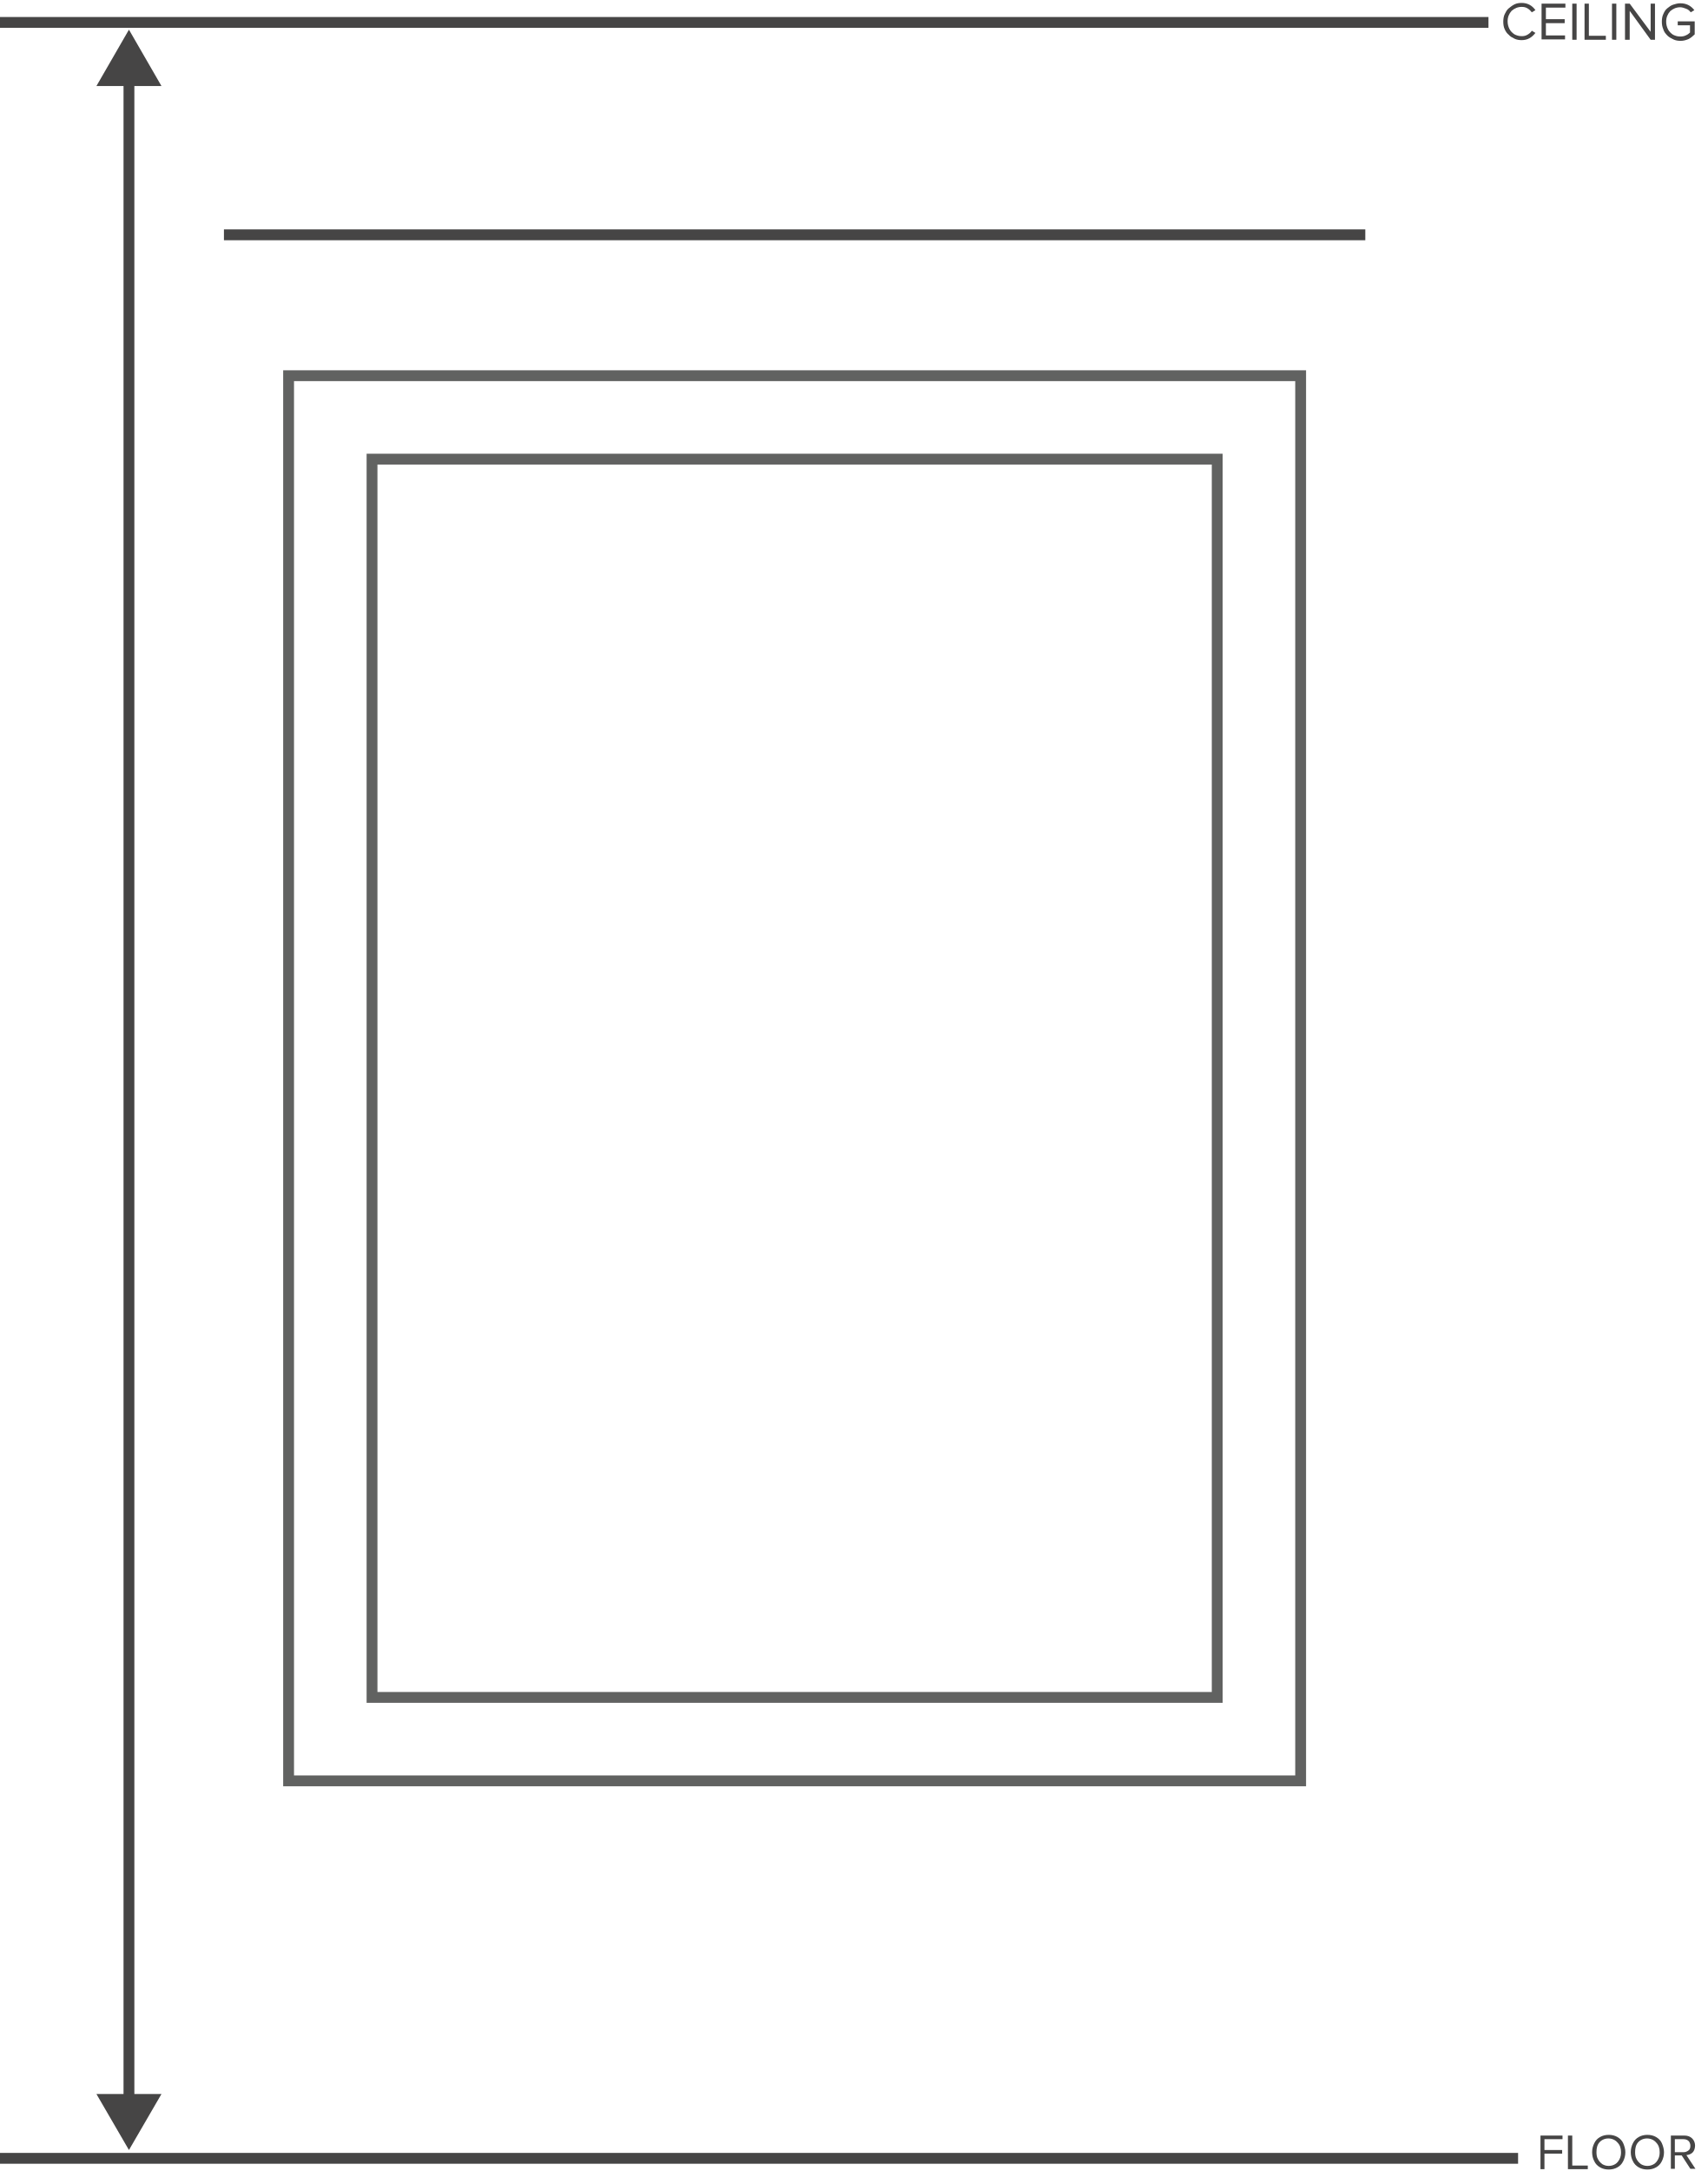
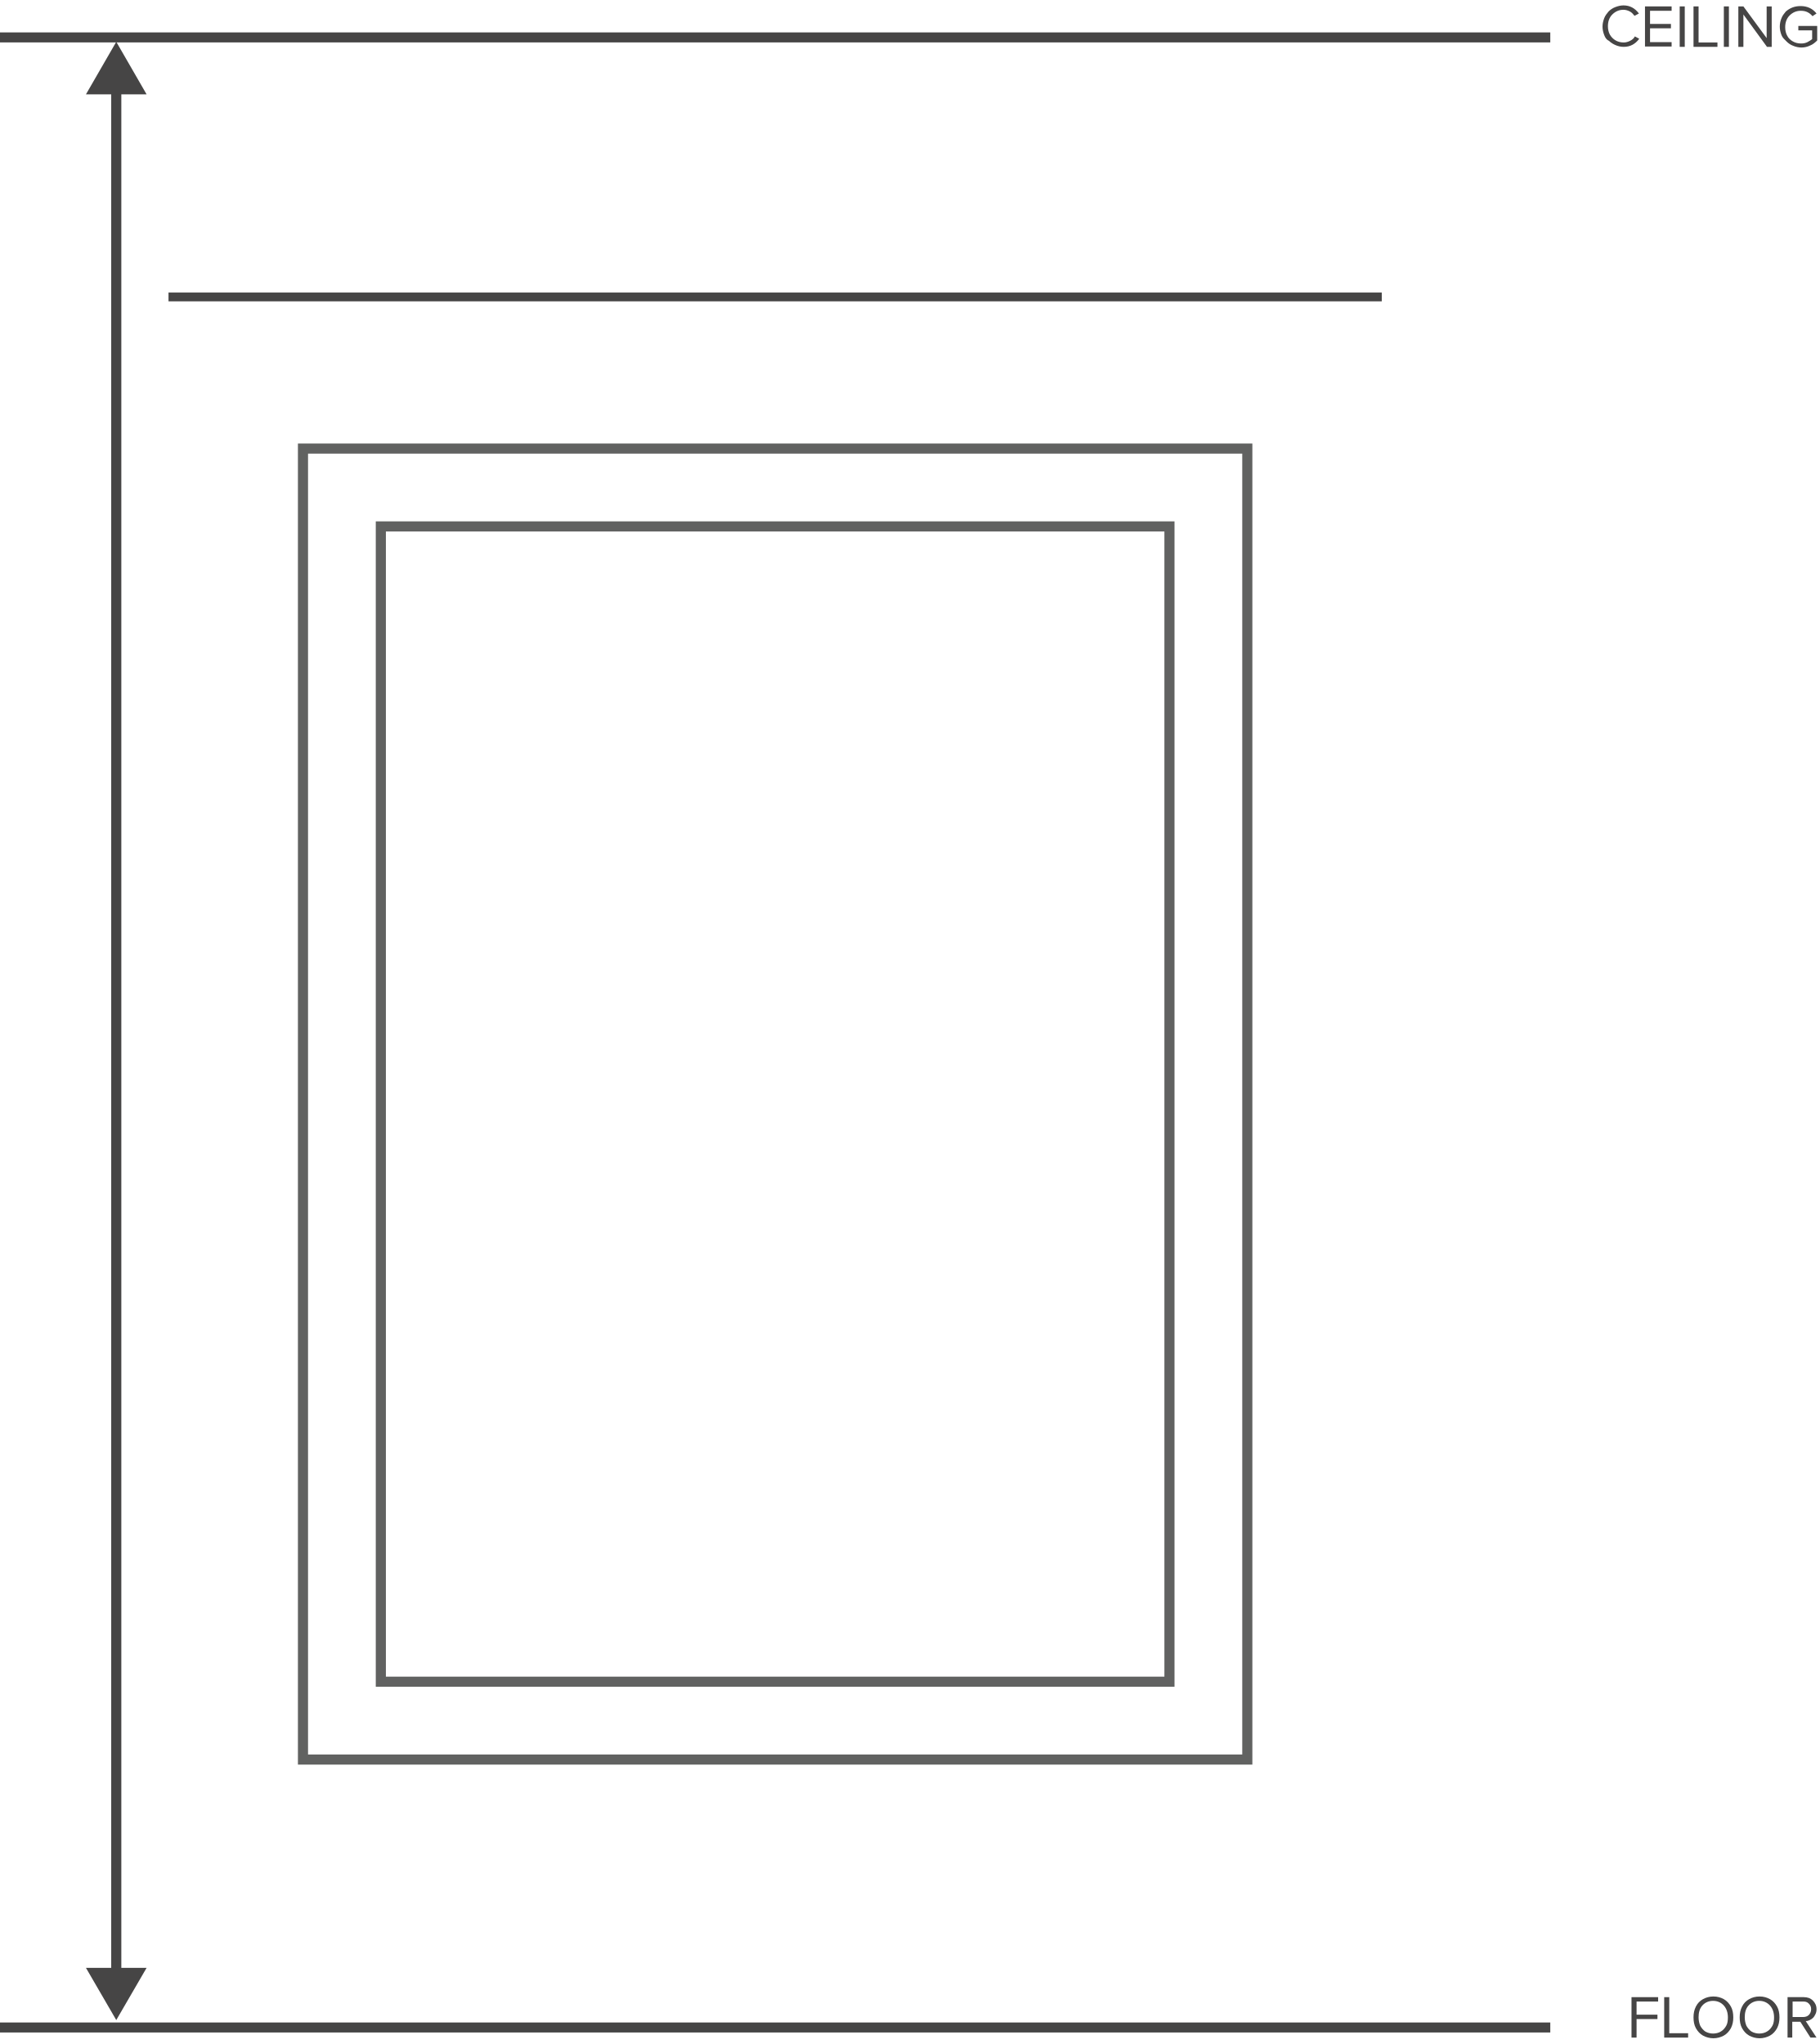
- <svg xmlns="http://www.w3.org/2000/svg" version="1.1" id="Layer_1" x="0px" y="0px" width="177px" height="225px" viewBox="0 0 472.8 600" enable-background="new 0 0 472.8 600" xml:space="preserve">
-   <g>
-     <rect x="79.9" y="103.5" fill="none" stroke="#616261" stroke-width="3" stroke-miterlimit="10" width="280.2" height="389" />
-     <rect x="103" y="126.6" fill="none" stroke="#616261" stroke-width="3" stroke-miterlimit="10" width="234" height="342.8" />
-   </g>
-   <line fill="none" stroke="#464545" stroke-width="3" x1="0" y1="597" x2="420.3" y2="597" />
-   <g>
-     <path fill="#464545" d="M426.5,600v-9.3h6.1v1h-5v3h4.9v1h-4.9v4.3H426.5z" />
-     <path fill="#464545" d="M434.1,600v-9.3h1.2v8.3h4.3v1H434.1z" />
-     <path fill="#464545" d="M441.4,597.8c-0.4-0.7-0.6-1.6-0.6-2.5s0.2-1.7,0.6-2.5s0.9-1.3,1.6-1.7c0.7-0.4,1.5-0.6,2.4-0.6   s1.7,0.2,2.4,0.6c0.7,0.4,1.3,1,1.6,1.7s0.6,1.6,0.6,2.5s-0.2,1.7-0.6,2.5s-0.9,1.3-1.6,1.7c-0.7,0.4-1.5,0.6-2.4,0.6   s-1.7-0.2-2.4-0.6C442.3,599.1,441.7,598.5,441.4,597.8z M442,595.3c0,0.7,0.1,1.4,0.4,1.9c0.3,0.6,0.7,1,1.2,1.4   c0.5,0.3,1.1,0.5,1.8,0.5c0.7,0,1.3-0.2,1.8-0.5c0.5-0.3,0.9-0.8,1.2-1.4c0.3-0.6,0.4-1.2,0.4-1.9c0-1.1-0.3-2-1-2.7   c-0.6-0.7-1.5-1.1-2.5-1.1c-1,0-1.9,0.4-2.5,1.1S442,594.2,442,595.3z" />
-     <path fill="#464545" d="M452.1,597.8c-0.4-0.7-0.6-1.6-0.6-2.5s0.2-1.7,0.6-2.5s0.9-1.3,1.6-1.7c0.7-0.4,1.5-0.6,2.4-0.6   s1.7,0.2,2.4,0.6c0.7,0.4,1.3,1,1.6,1.7s0.6,1.6,0.6,2.5s-0.2,1.7-0.6,2.5s-0.9,1.3-1.6,1.7c-0.7,0.4-1.5,0.6-2.4,0.6   s-1.7-0.2-2.4-0.6C453,599.1,452.4,598.5,452.1,597.8z M452.7,595.3c0,0.7,0.1,1.4,0.4,1.9c0.3,0.6,0.7,1,1.2,1.4   c0.5,0.3,1.1,0.5,1.8,0.5c0.7,0,1.3-0.2,1.8-0.5c0.5-0.3,0.9-0.8,1.2-1.4c0.3-0.6,0.4-1.2,0.4-1.9c0-1.1-0.3-2-1-2.7   c-0.6-0.7-1.5-1.1-2.5-1.1c-1,0-1.9,0.4-2.5,1.1S452.7,594.2,452.7,595.3z" />
-     <path fill="#464545" d="M462.6,600v-9.3h3.8c0.9,0,1.6,0.3,2.1,0.8c0.5,0.5,0.8,1.2,0.8,2c0,0.4-0.1,0.8-0.2,1.1   c-0.1,0.3-0.3,0.6-0.5,0.8c-0.2,0.2-0.5,0.4-0.8,0.5c-0.3,0.1-0.6,0.2-0.9,0.2l2.5,3.8H468l-2.4-3.7h-1.9v3.7H462.6z M463.7,595.3   h2.4c0.6,0,1-0.2,1.4-0.5c0.4-0.3,0.5-0.8,0.5-1.3s-0.2-1-0.5-1.3s-0.8-0.5-1.4-0.5h-2.4V595.3z" />
-   </g>
-   <line fill="none" stroke="#464545" stroke-width="3" x1="0" y1="5.7" x2="412.1" y2="5.7" />
-   <g>
-     <path fill="#464545" d="M416.6,7.6c-0.3-0.6-0.4-1.4-0.4-2.1s0.1-1.5,0.4-2.1c0.3-0.6,0.6-1.2,1.1-1.6c0.5-0.4,1-0.8,1.6-1.1   c0.6-0.3,1.3-0.4,2-0.4c1.6,0,2.9,0.7,3.8,2l-1,0.6c-0.3-0.4-0.7-0.8-1.2-1.1c-0.5-0.3-1-0.4-1.6-0.4c-1.1,0-2,0.4-2.8,1.1   c-0.7,0.8-1.1,1.7-1.1,2.9c0,0.8,0.2,1.5,0.5,2.1c0.3,0.6,0.8,1.1,1.4,1.5c0.6,0.3,1.2,0.5,2,0.5c0.6,0,1.1-0.1,1.6-0.4   c0.5-0.3,0.9-0.6,1.2-1.1l1,0.6c-1,1.3-2.2,2-3.8,2c-0.7,0-1.4-0.1-2-0.4c-0.6-0.3-1.2-0.6-1.6-1.1C417.3,8.8,416.9,8.3,416.6,7.6z   " />
-     <path fill="#464545" d="M426.8,10.5v-10h6.6v1.1H428v3.2h5.2v1.1H428v3.4h5.3v1.1H426.8z" />
-     <path fill="#464545" d="M435.3,10.5v-10h1.2v10H435.3z" />
-     <path fill="#464545" d="M438.7,10.5v-10h1.2v8.9h4.7v1.1H438.7z" />
-     <path fill="#464545" d="M446.3,10.5v-10h1.2v10H446.3z" />
-     <path fill="#464545" d="M449.9,10.5v-10h1.3l5.8,7.8V0.5h1.2v10h-1.2l-5.8-8v8H449.9z" />
-     <path fill="#464545" d="M460.5,7.6c-0.3-0.7-0.4-1.4-0.4-2.1s0.1-1.5,0.4-2.1c0.3-0.7,0.6-1.2,1.1-1.6c0.5-0.4,1-0.8,1.6-1   c0.6-0.2,1.3-0.4,2-0.4c1.6,0,2.9,0.6,3.9,1.9l-1,0.6c-0.3-0.4-0.7-0.8-1.3-1c-0.5-0.2-1.1-0.4-1.6-0.4c-1.1,0-2,0.4-2.8,1.1   c-0.7,0.8-1.1,1.7-1.1,2.9c0,0.8,0.2,1.5,0.5,2.1c0.3,0.6,0.8,1.1,1.4,1.5c0.6,0.3,1.2,0.5,2,0.5c0.6,0,1.1-0.1,1.5-0.3   c0.5-0.2,0.9-0.5,1.2-0.8v-2h-3.4V5.4h4.7V9c-0.5,0.5-1.1,1-1.7,1.3c-0.7,0.3-1.4,0.5-2.2,0.5c-0.7,0-1.4-0.1-2-0.4   c-0.6-0.3-1.2-0.6-1.6-1C461.1,8.8,460.7,8.3,460.5,7.6z" />
-   </g>
-   <line fill="none" stroke="#464545" stroke-width="3" x1="62" y1="64.5" x2="378" y2="64.5" />
+ <svg xmlns="http://www.w3.org/2000/svg" version="1.1" id="Layer_1" x="0px" y="0px" width="203px" height="228px" viewBox="0 0 540 606.3" enable-background="new 0 0 540 606.3" xml:space="preserve">
  <g>
    <g>
-       <line fill="none" stroke="#464545" stroke-width="3" x1="35.7" y1="20.7" x2="35.7" y2="581.8" />
+       <line fill="none" stroke="#464545" stroke-width="3" x1="34.5" y1="25.3" x2="34.5" y2="586.4" />
      <g>
-         <polygon fill="#464545" points="26.7,23.3 35.7,7.7 44.7,23.3    " />
+         <polygon fill="#464545" points="25.5,27.9 34.5,12.3 43.5,27.9    " />
      </g>
      <g>
-         <polygon fill="#464545" points="26.7,579.2 35.7,594.7 44.7,579.2    " />
+         <polygon fill="#464545" points="25.5,583.8 34.5,599.3 43.5,583.8    " />
      </g>
    </g>
  </g>
+   <line fill="none" stroke="#464545" stroke-width="2.968" x1="0" y1="601.5" x2="460" y2="601.5" />
+   <g>
+     <path fill="#464545" d="M484.1,604.5v-12h7.9v1.3h-6.4v3.9h6.2v1.3h-6.2v5.5H484.1z" />
+     <path fill="#464545" d="M493.8,604.5v-12h1.5v10.7h5.6v1.3H493.8z" />
+     <path fill="#464545" d="M503.2,601.7c-0.5-0.9-0.7-2-0.7-3.2s0.2-2.2,0.7-3.2s1.2-1.7,2.1-2.2s1.9-0.8,3.1-0.8s2.2,0.3,3.1,0.8   c0.9,0.5,1.6,1.3,2.1,2.2c0.5,0.9,0.7,2,0.7,3.2s-0.2,2.2-0.7,3.2c-0.5,0.9-1.2,1.7-2.1,2.2c-0.9,0.5-2,0.8-3.1,0.8   s-2.2-0.3-3.1-0.8C504.4,603.4,503.7,602.6,503.2,601.7z M504,598.5c0,0.9,0.2,1.8,0.5,2.5c0.4,0.7,0.9,1.3,1.5,1.7   c0.7,0.4,1.5,0.6,2.3,0.6s1.7-0.2,2.3-0.6c0.7-0.4,1.2-1,1.6-1.7c0.4-0.7,0.5-1.6,0.5-2.5c0-1.4-0.4-2.6-1.2-3.5   c-0.8-0.9-1.9-1.4-3.2-1.4c-1.3,0-2.4,0.5-3.2,1.4S504,597.1,504,598.5z" />
+     <path fill="#464545" d="M516.9,601.7c-0.5-0.9-0.7-2-0.7-3.2s0.2-2.2,0.7-3.2s1.2-1.7,2.1-2.2s1.9-0.8,3.1-0.8s2.2,0.3,3.1,0.8   c0.9,0.5,1.6,1.3,2.1,2.2c0.5,0.9,0.7,2,0.7,3.2s-0.2,2.2-0.7,3.2c-0.5,0.9-1.2,1.7-2.1,2.2c-0.9,0.5-2,0.8-3.1,0.8   s-2.2-0.3-3.1-0.8C518.1,603.4,517.4,602.6,516.9,601.7z M517.7,598.5c0,0.9,0.2,1.8,0.5,2.5c0.4,0.7,0.9,1.3,1.5,1.7   c0.7,0.4,1.5,0.6,2.3,0.6s1.7-0.2,2.3-0.6c0.7-0.4,1.2-1,1.6-1.7c0.4-0.7,0.5-1.6,0.5-2.5c0-1.4-0.4-2.6-1.2-3.5   c-0.8-0.9-1.9-1.4-3.2-1.4c-1.3,0-2.4,0.5-3.2,1.4S517.7,597.1,517.7,598.5z" />
+     <path fill="#464545" d="M530.4,604.5v-12h4.8c1.1,0,2,0.3,2.7,1c0.7,0.7,1.1,1.5,1.1,2.6c0,0.5-0.1,1-0.3,1.4s-0.4,0.8-0.7,1.1   s-0.6,0.5-1,0.7s-0.8,0.3-1.2,0.3l3.2,4.9h-1.8l-3-4.7h-2.4v4.7H530.4z M531.9,598.4h3.1c0.7,0,1.3-0.2,1.7-0.6s0.7-1,0.7-1.7   s-0.2-1.2-0.7-1.7s-1-0.6-1.7-0.6h-3.1V598.4z" />
+   </g>
+   <g>
+     <rect x="89.9" y="133" fill="none" stroke="#616261" stroke-width="3" stroke-miterlimit="10" width="280.2" height="389" />
+     <rect x="113" y="156.1" fill="none" stroke="#616261" stroke-width="3" stroke-miterlimit="10" width="234" height="342.8" />
+   </g>
+   <line fill="none" stroke="#464545" stroke-width="2.968" x1="0" y1="11" x2="460" y2="11" />
+   <g>
+     <path fill="#464545" d="M476,10.3c-0.3-0.8-0.5-1.6-0.5-2.5s0.2-1.7,0.5-2.5s0.8-1.4,1.3-2c0.5-0.5,1.2-1,2-1.3s1.6-0.5,2.4-0.5   c1.9,0,3.4,0.8,4.6,2.4L485,4.6c-0.4-0.5-0.8-1-1.4-1.3s-1.2-0.5-1.9-0.5c-1.3,0-2.4,0.5-3.3,1.4c-0.9,0.9-1.3,2.1-1.3,3.5   c0,0.9,0.2,1.8,0.6,2.5c0.4,0.7,1,1.3,1.7,1.7c0.7,0.4,1.5,0.6,2.4,0.6c0.7,0,1.3-0.2,1.9-0.5s1.1-0.7,1.4-1.3l1.3,0.7   c-1.2,1.6-2.7,2.4-4.6,2.4c-0.9,0-1.7-0.2-2.4-0.5s-1.4-0.7-2-1.3C476.7,11.7,476.3,11.1,476,10.3z" />
+     <path fill="#464545" d="M488.1,13.8v-12h7.9v1.3h-6.4v3.9h6.2v1.3h-6.2v4.1h6.4v1.3H488.1z" />
+     <path fill="#464545" d="M498.4,13.8v-12h1.5v12H498.4z" />
+     <path fill="#464545" d="M502.5,13.8v-12h1.5v10.7h5.6v1.3H502.5z" />
+     <path fill="#464545" d="M511.5,13.8v-12h1.5v12H511.5z" />
+     <path fill="#464545" d="M515.8,13.8v-12h1.5l6.9,9.4V1.8h1.5v12h-1.4l-7-9.6v9.6H515.8z" />
+     <path fill="#464545" d="M528.6,10.3c-0.3-0.8-0.5-1.6-0.5-2.5c0-0.9,0.2-1.8,0.5-2.5c0.3-0.8,0.8-1.4,1.3-2c0.6-0.5,1.2-0.9,2-1.2   c0.8-0.3,1.6-0.4,2.4-0.4c1.9,0,3.5,0.7,4.7,2.2l-1.2,0.8c-0.4-0.5-0.9-0.9-1.5-1.2c-0.6-0.3-1.3-0.4-2-0.4c-1.3,0-2.4,0.5-3.3,1.4   c-0.9,0.9-1.3,2.1-1.3,3.5c0,0.9,0.2,1.8,0.6,2.5c0.4,0.8,1,1.3,1.7,1.7c0.7,0.4,1.5,0.6,2.4,0.6c0.7,0,1.3-0.1,1.9-0.4   c0.6-0.3,1-0.6,1.4-0.9V8.9h-4.1V7.6h5.6v4.3c-0.6,0.6-1.3,1.2-2.1,1.5c-0.8,0.4-1.7,0.6-2.6,0.6c-0.8,0-1.7-0.2-2.4-0.5   c-0.8-0.3-1.4-0.7-2-1.3S528.9,11.1,528.6,10.3z" />
+   </g>
+   <line fill="none" stroke="#464545" stroke-width="2.626" x1="50" y1="88" x2="410" y2="88" />
</svg>
